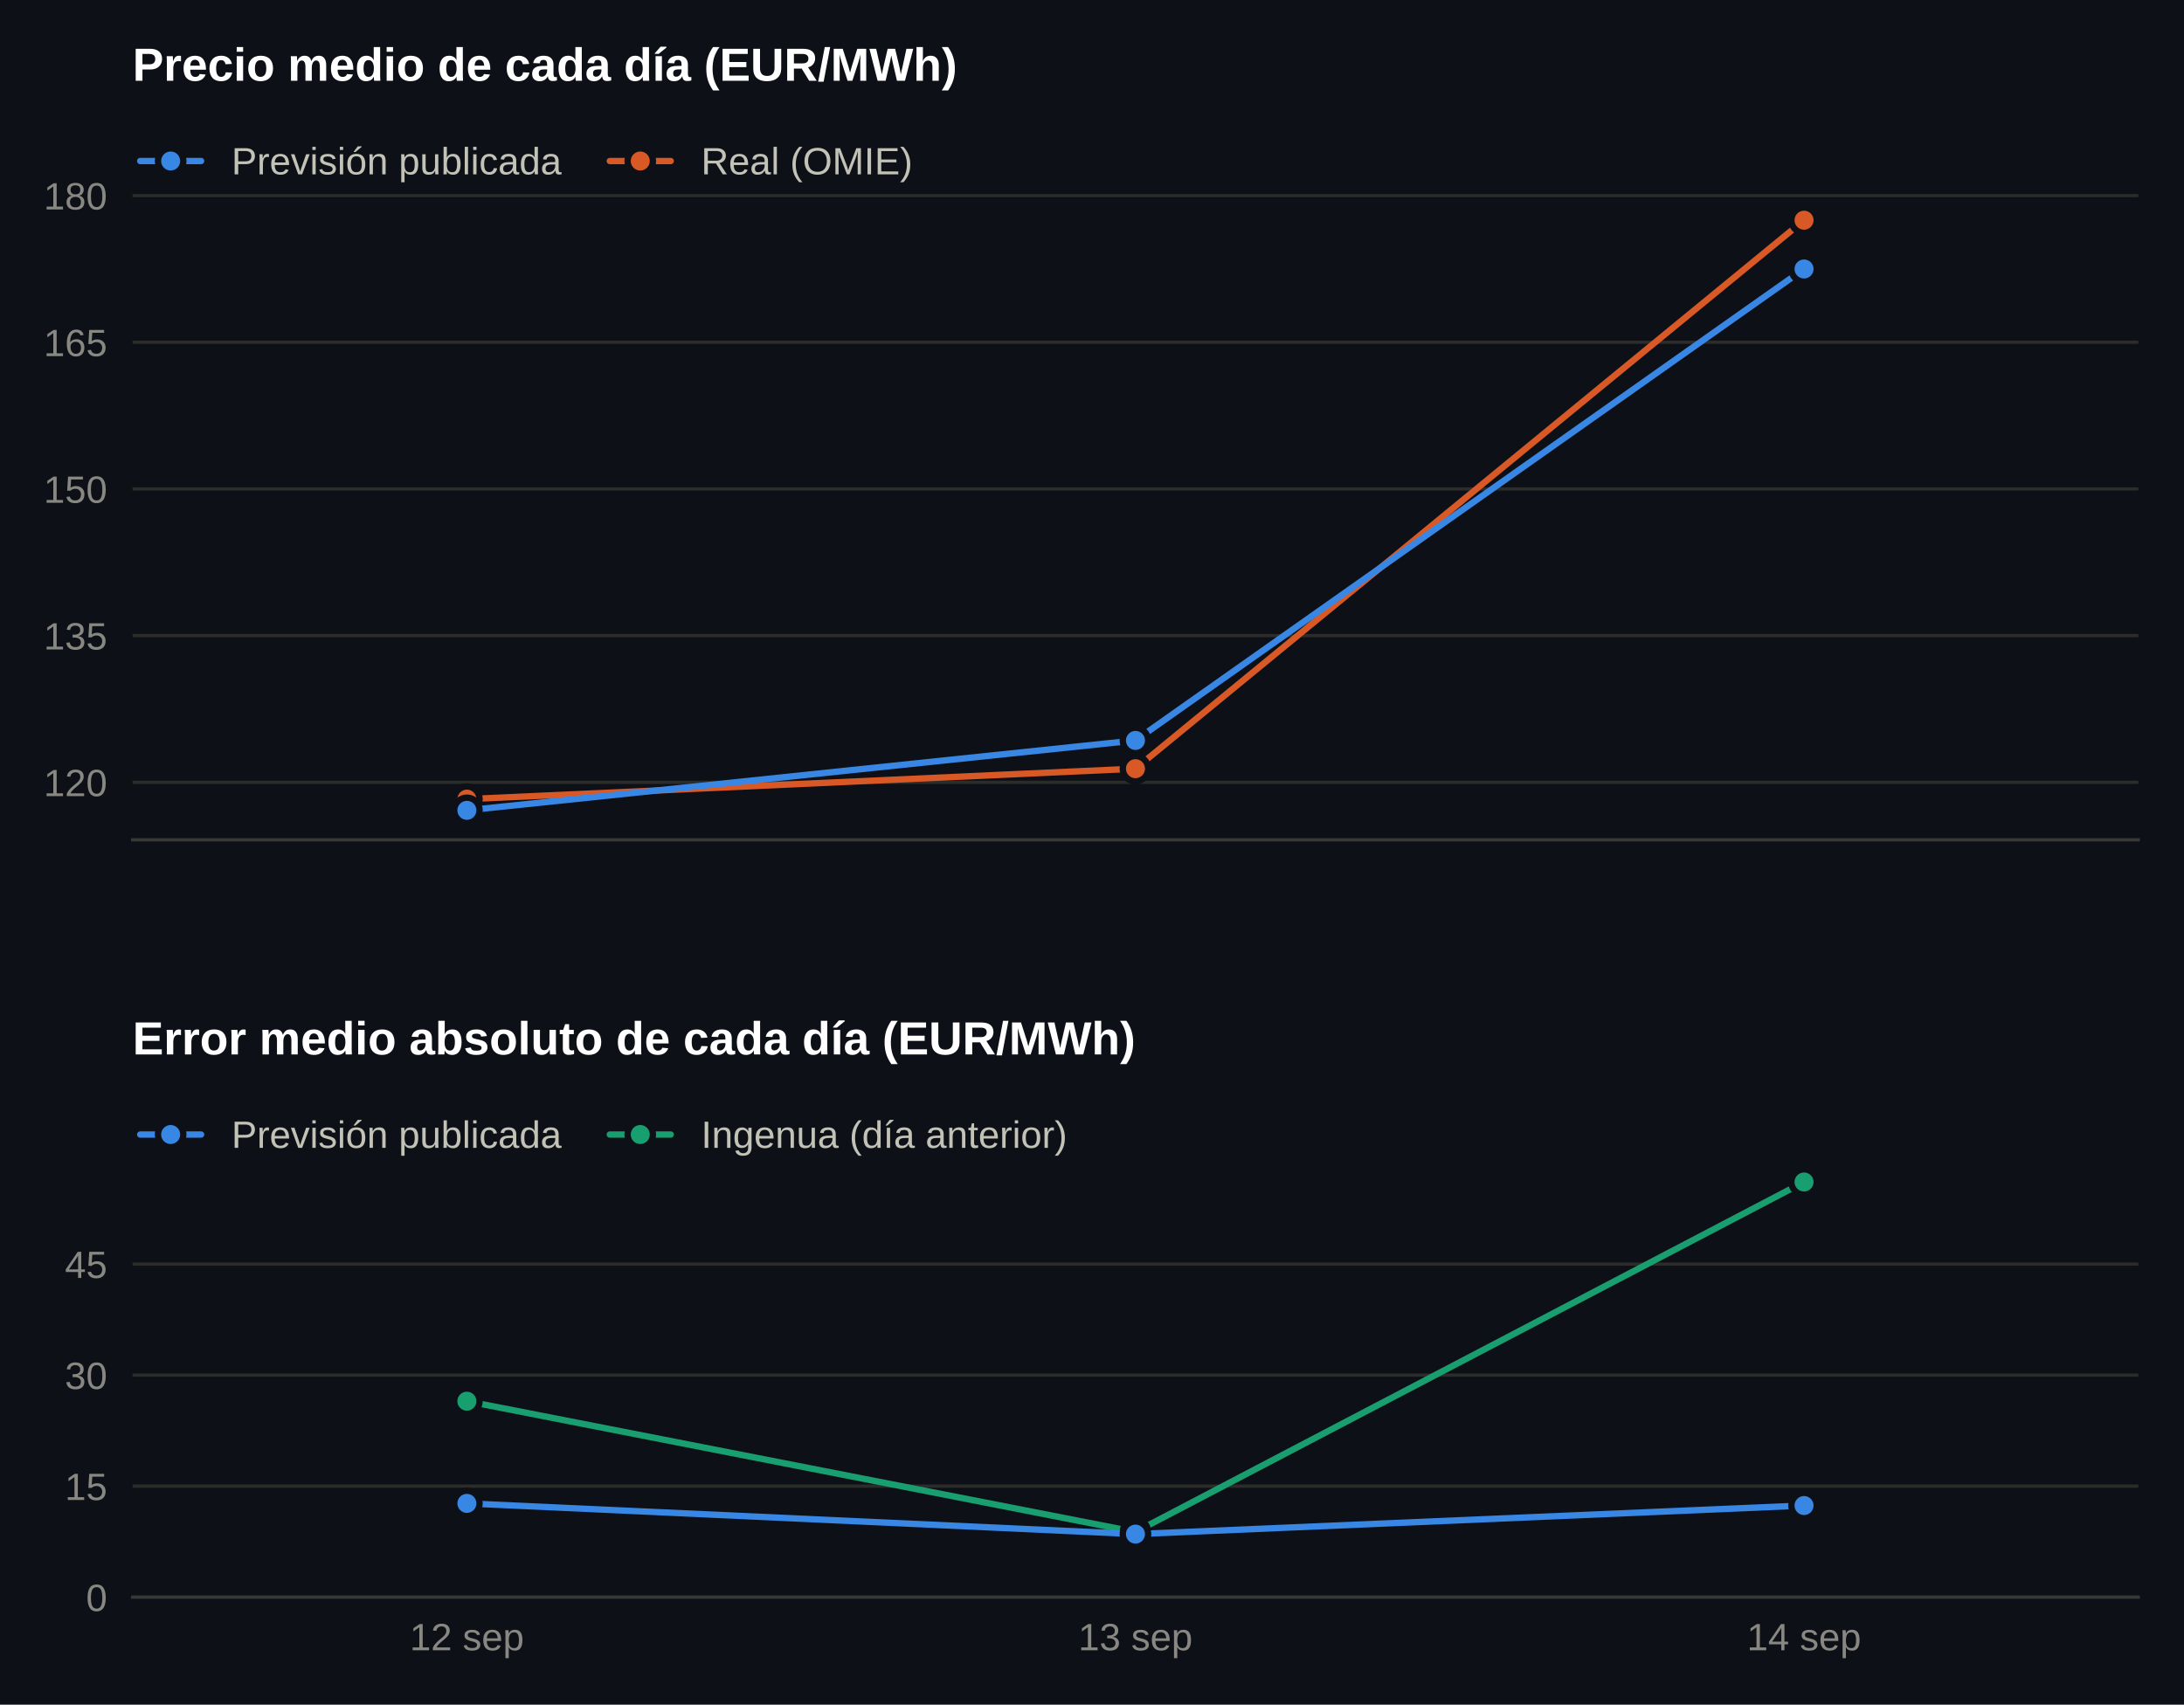
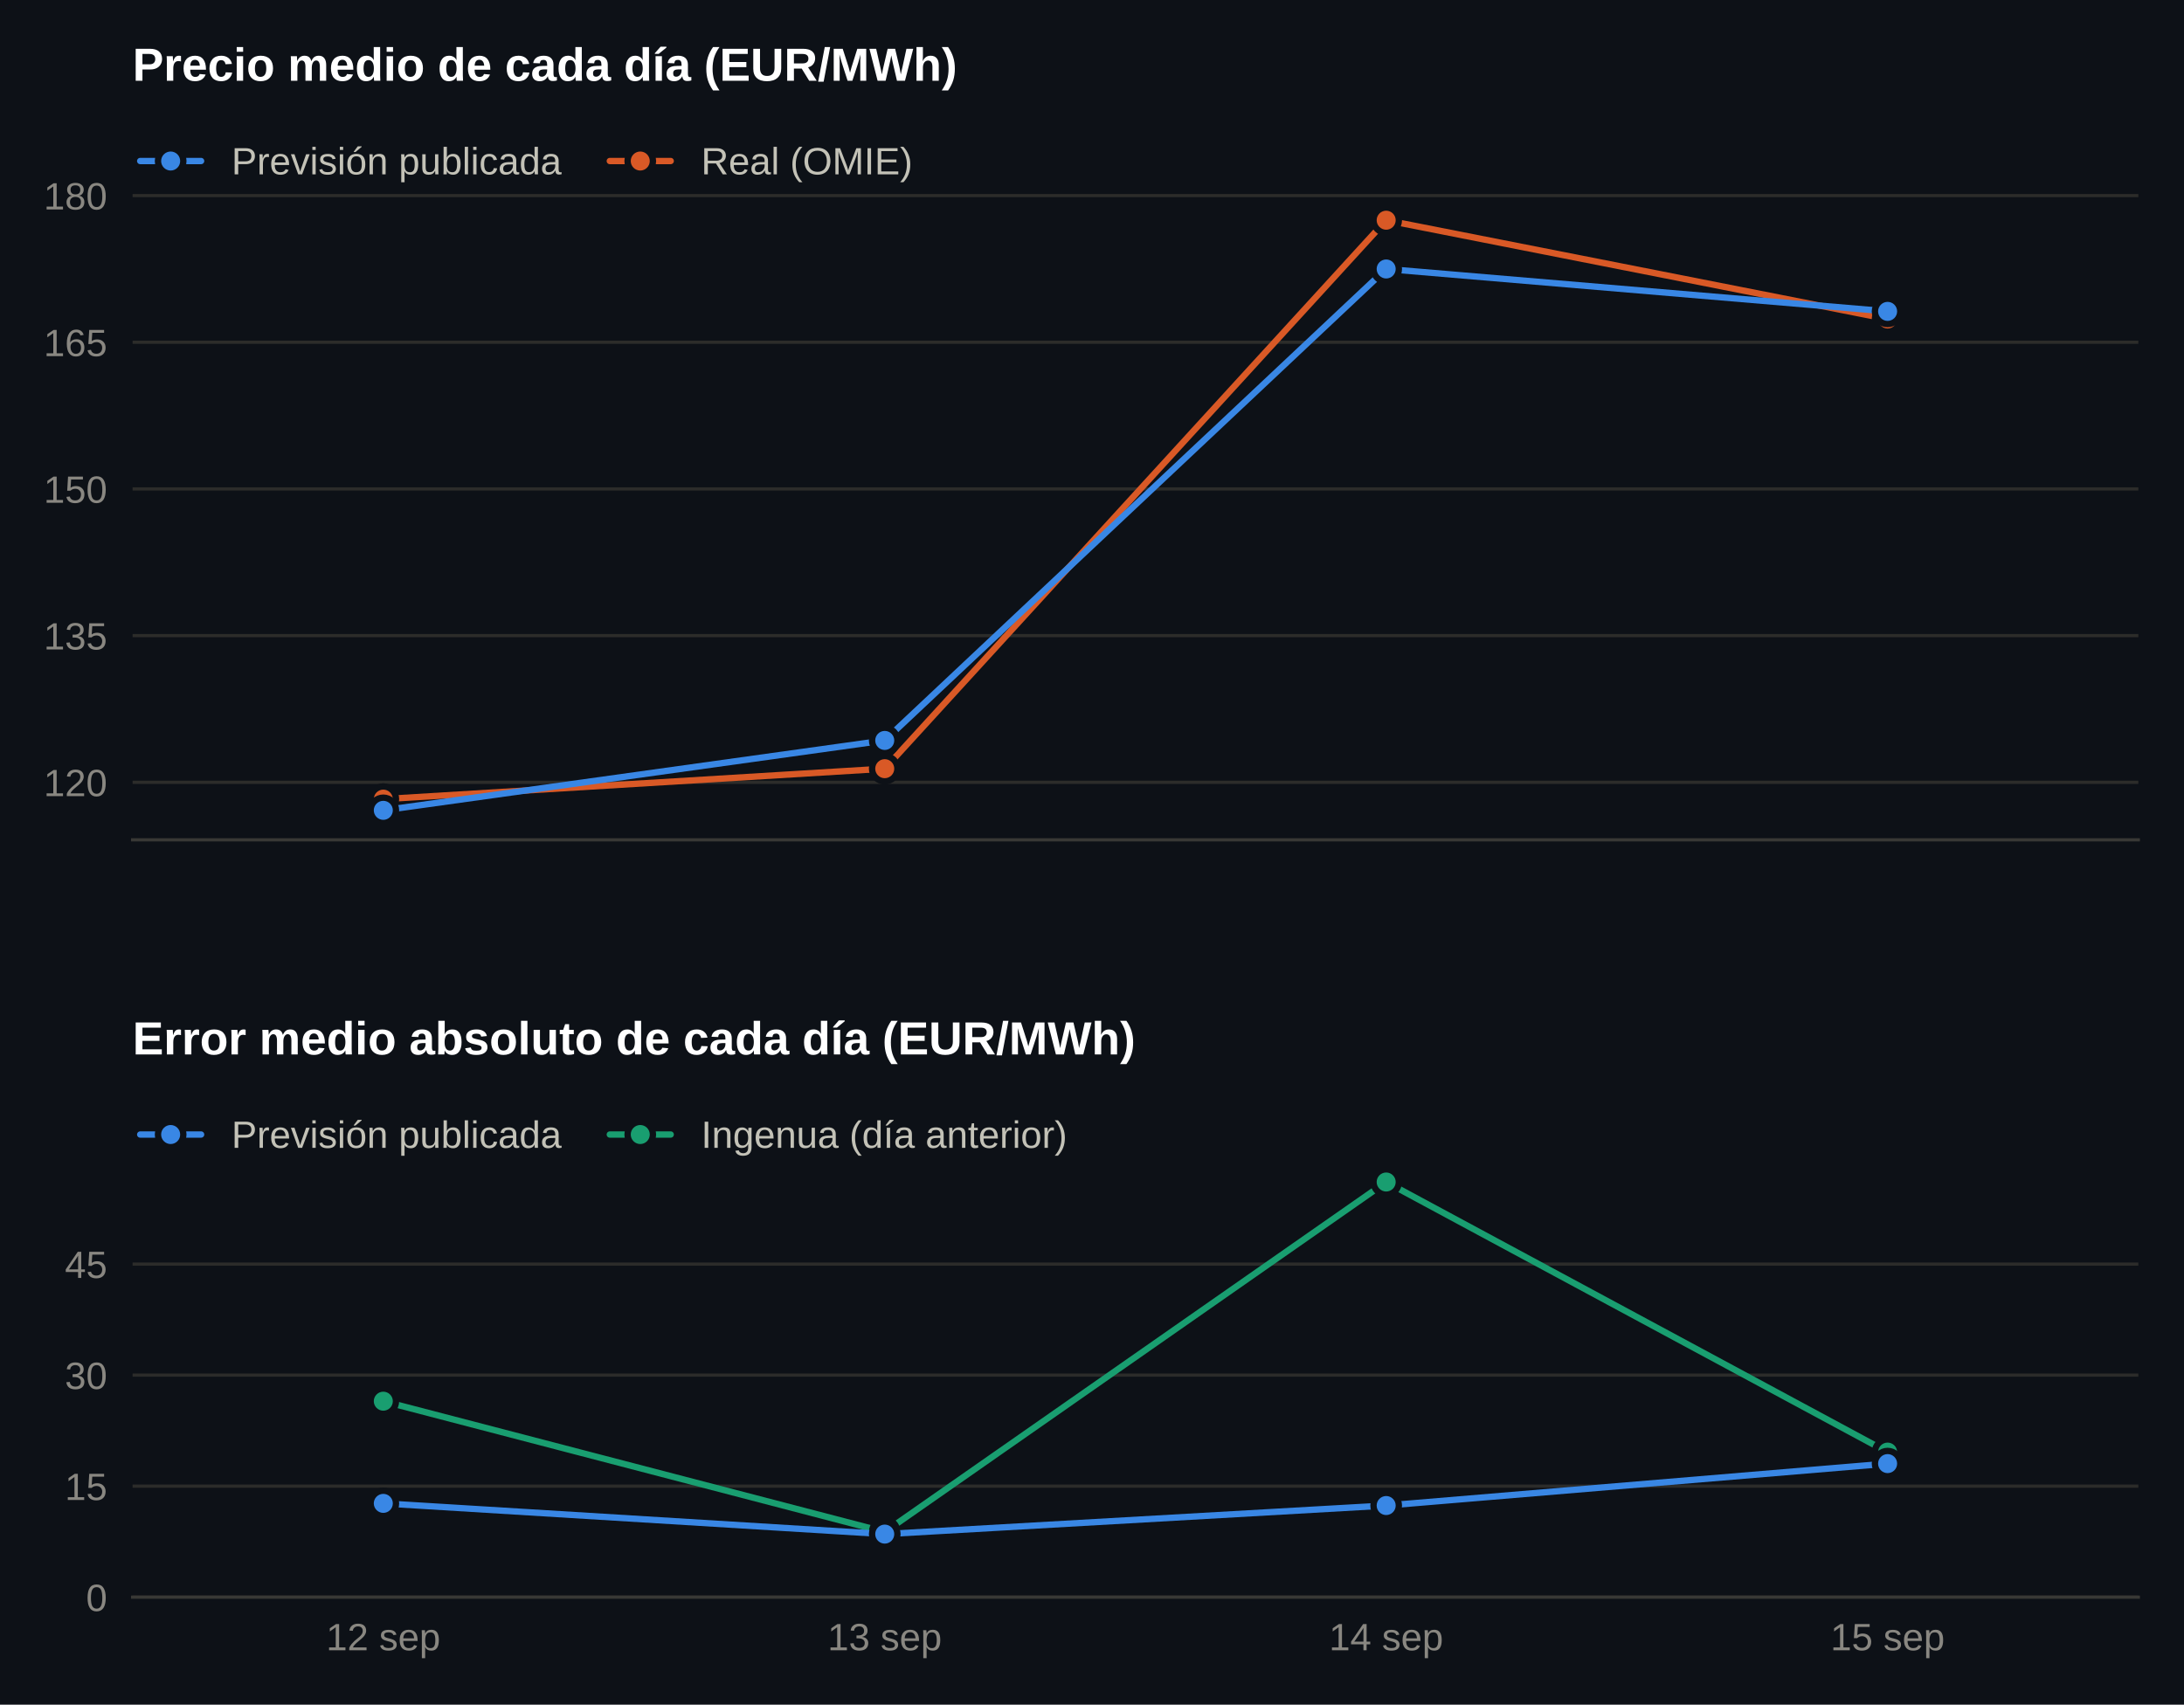
<svg xmlns="http://www.w3.org/2000/svg" xmlns:xlink="http://www.w3.org/1999/xlink" width="516.455pt" height="403.166pt" viewBox="0 0 516.455 403.166" version="1.1">
  <defs>
    <style type="text/css">*{stroke-linejoin: round; stroke-linecap: butt}</style>
  </defs>
  <g id="figure_1">
    <g id="patch_1">
      <path d="M 0 403.166  L 516.455 403.166  L 516.455 0  L 0 0  z " style="fill: #0d1117" />
    </g>
    <g id="axes_1">
      <g id="patch_2">
        <path d="M 31.355 198.629  L 505.655 198.629  L 505.655 45.103  L 31.355 45.103  z " style="fill: #0d1117" />
      </g>
      <g id="matplotlib.axis_1">
        <g id="xtick_1">
          <g id="line2d_1" />
        </g>
        <g id="xtick_2">
          <g id="line2d_2" />
        </g>
        <g id="xtick_3">
          <g id="line2d_3" />
        </g>
+         <g id="xtick_4">
+           <g id="line2d_4" />
+         </g>
      </g>
      <g id="matplotlib.axis_2">
        <g id="ytick_1">
-           <g id="line2d_4">
+           <g id="line2d_5">
            <path d="M 31.355 185.019  L 505.655 185.019  " clip-path="url(#pcca6787718)" style="fill: none; stroke: #2c2c2a; stroke-width: 0.75; stroke-linecap: square" />
          </g>
-           <g id="line2d_5" />
+           <g id="line2d_6" />
          <g id="text_1">
            <text style="font-size: 9px; font-family: 'Segoe UI', 'Helvetica Neue', 'Arial', 'DejaVu Sans', sans-serif; text-anchor: end; fill: #898781" x="25.355" y="188.295" transform="rotate(-0 25.35469 188.2951)">120</text>
          </g>
        </g>
        <g id="ytick_2">
-           <g id="line2d_6">
+           <g id="line2d_7">
            <path d="M 31.355 150.329  L 505.655 150.329  " clip-path="url(#pcca6787718)" style="fill: none; stroke: #2c2c2a; stroke-width: 0.75; stroke-linecap: square" />
          </g>
-           <g id="line2d_7" />
+           <g id="line2d_8" />
          <g id="text_2">
            <text style="font-size: 9px; font-family: 'Segoe UI', 'Helvetica Neue', 'Arial', 'DejaVu Sans', sans-serif; text-anchor: end; fill: #898781" x="25.355" y="153.605" transform="rotate(-0 25.35469 153.6052)">135</text>
          </g>
        </g>
        <g id="ytick_3">
-           <g id="line2d_8">
+           <g id="line2d_9">
            <path d="M 31.355 115.639  L 505.655 115.639  " clip-path="url(#pcca6787718)" style="fill: none; stroke: #2c2c2a; stroke-width: 0.75; stroke-linecap: square" />
          </g>
-           <g id="line2d_9" />
+           <g id="line2d_10" />
          <g id="text_3">
            <text style="font-size: 9px; font-family: 'Segoe UI', 'Helvetica Neue', 'Arial', 'DejaVu Sans', sans-serif; text-anchor: end; fill: #898781" x="25.355" y="118.915" transform="rotate(-0 25.35469 118.9154)">150</text>
          </g>
        </g>
        <g id="ytick_4">
-           <g id="line2d_10">
+           <g id="line2d_11">
            <path d="M 31.355 80.949  L 505.655 80.949  " clip-path="url(#pcca6787718)" style="fill: none; stroke: #2c2c2a; stroke-width: 0.75; stroke-linecap: square" />
          </g>
-           <g id="line2d_11" />
+           <g id="line2d_12" />
          <g id="text_4">
            <text style="font-size: 9px; font-family: 'Segoe UI', 'Helvetica Neue', 'Arial', 'DejaVu Sans', sans-serif; text-anchor: end; fill: #898781" x="25.355" y="84.226" transform="rotate(-0 25.35469 84.22559)">165</text>
          </g>
        </g>
        <g id="ytick_5">
-           <g id="line2d_12">
+           <g id="line2d_13">
            <path d="M 31.355 46.26  L 505.655 46.26  " clip-path="url(#pcca6787718)" style="fill: none; stroke: #2c2c2a; stroke-width: 0.75; stroke-linecap: square" />
          </g>
-           <g id="line2d_13" />
+           <g id="line2d_14" />
          <g id="text_5">
            <text style="font-size: 9px; font-family: 'Segoe UI', 'Helvetica Neue', 'Arial', 'DejaVu Sans', sans-serif; text-anchor: end; fill: #898781" x="25.355" y="49.536" transform="rotate(-0 25.35469 49.53576)">180</text>
          </g>
        </g>
      </g>
-       <g id="line2d_14">
-         <path d="M 110.405 189.002  L 268.505 181.798  L 426.605 52.082  " clip-path="url(#pcca6787718)" style="fill: none; stroke: #d95926; stroke-width: 1.5; stroke-linecap: round" />
+       <g id="line2d_15">
+         <path d="M 90.642 189.002  L 209.217 181.798  L 327.792 52.082  L 446.367 75.451  " clip-path="url(#pcca6787718)" style="fill: none; stroke: #d95926; stroke-width: 1.5; stroke-linecap: round" />
        <defs>
          <path id="m7afbdd8af4" d="M 0 3  C 0.796 3 1.559 2.684 2.121 2.121  C 2.684 1.559 3 0.796 3 0  C 3 -0.796 2.684 -1.559 2.121 -2.121  C 1.559 -2.684 0.796 -3 0 -3  C -0.796 -3 -1.559 -2.684 -2.121 -2.121  C -2.684 -1.559 -3 -0.796 -3 0  C -3 0.796 -2.684 1.559 -2.121 2.121  C -1.559 2.684 -0.796 3 0 3  z " style="stroke: #0d1117; stroke-width: 1.5" />
        </defs>
        <g clip-path="url(#pcca6787718)">
-           <use xlink:href="#m7afbdd8af4" x="110.405" y="189.002" style="fill: #d95926; stroke: #0d1117; stroke-width: 1.5" />
-           <use xlink:href="#m7afbdd8af4" x="268.505" y="181.798" style="fill: #d95926; stroke: #0d1117; stroke-width: 1.5" />
-           <use xlink:href="#m7afbdd8af4" x="426.605" y="52.082" style="fill: #d95926; stroke: #0d1117; stroke-width: 1.5" />
+           <use xlink:href="#m7afbdd8af4" x="90.642" y="189.002" style="fill: #d95926; stroke: #0d1117; stroke-width: 1.5" />
+           <use xlink:href="#m7afbdd8af4" x="209.217" y="181.798" style="fill: #d95926; stroke: #0d1117; stroke-width: 1.5" />
+           <use xlink:href="#m7afbdd8af4" x="327.792" y="52.082" style="fill: #d95926; stroke: #0d1117; stroke-width: 1.5" />
+           <use xlink:href="#m7afbdd8af4" x="446.367" y="75.451" style="fill: #d95926; stroke: #0d1117; stroke-width: 1.5" />
        </g>
      </g>
      <g id="patch_3">
        <path d="M 31.355 198.629  L 505.655 198.629  " style="fill: none; stroke: #383835; stroke-width: 0.75; stroke-linejoin: miter; stroke-linecap: square" />
      </g>
-       <g id="line2d_15">
-         <path d="M 110.405 191.651  L 268.505 175.119  L 426.605 63.616  " clip-path="url(#pcca6787718)" style="fill: none; stroke: #3987e5; stroke-width: 1.5; stroke-linecap: round" />
+       <g id="line2d_16">
+         <path d="M 90.642 191.651  L 209.217 175.119  L 327.792 63.616  L 446.367 73.644  " clip-path="url(#pcca6787718)" style="fill: none; stroke: #3987e5; stroke-width: 1.5; stroke-linecap: round" />
        <defs>
          <path id="m2481d50546" d="M 0 3  C 0.796 3 1.559 2.684 2.121 2.121  C 2.684 1.559 3 0.796 3 0  C 3 -0.796 2.684 -1.559 2.121 -2.121  C 1.559 -2.684 0.796 -3 0 -3  C -0.796 -3 -1.559 -2.684 -2.121 -2.121  C -2.684 -1.559 -3 -0.796 -3 0  C -3 0.796 -2.684 1.559 -2.121 2.121  C -1.559 2.684 -0.796 3 0 3  z " style="stroke: #0d1117; stroke-width: 1.5" />
        </defs>
        <g clip-path="url(#pcca6787718)">
-           <use xlink:href="#m2481d50546" x="110.405" y="191.651" style="fill: #3987e5; stroke: #0d1117; stroke-width: 1.5" />
-           <use xlink:href="#m2481d50546" x="268.505" y="175.119" style="fill: #3987e5; stroke: #0d1117; stroke-width: 1.5" />
-           <use xlink:href="#m2481d50546" x="426.605" y="63.616" style="fill: #3987e5; stroke: #0d1117; stroke-width: 1.5" />
+           <use xlink:href="#m2481d50546" x="90.642" y="191.651" style="fill: #3987e5; stroke: #0d1117; stroke-width: 1.5" />
+           <use xlink:href="#m2481d50546" x="209.217" y="175.119" style="fill: #3987e5; stroke: #0d1117; stroke-width: 1.5" />
+           <use xlink:href="#m2481d50546" x="327.792" y="63.616" style="fill: #3987e5; stroke: #0d1117; stroke-width: 1.5" />
+           <use xlink:href="#m2481d50546" x="446.367" y="73.644" style="fill: #3987e5; stroke: #0d1117; stroke-width: 1.5" />
        </g>
      </g>
      <g id="text_6">
        <text style="font-weight: 600; font-size: 11px; font-family: 'Segoe UI', 'Helvetica Neue', 'Arial', 'DejaVu Sans', sans-serif; text-anchor: start; fill: #ffffff" x="31.355" y="19.103" transform="rotate(-0 31.35469 19.10328)">Precio medio de cada día (EUR/MWh)</text>
      </g>
      <g id="legend_1">
-         <g id="line2d_16">
+         <g id="line2d_17">
          <path d="M 33.155 38.083  L 40.355 38.083  L 47.555 38.083  " style="fill: none; stroke: #3987e5; stroke-width: 1.5; stroke-linecap: round" />
          <g>
            <use xlink:href="#m2481d50546" x="40.355" y="38.083" style="fill: #3987e5; stroke: #0d1117; stroke-width: 1.5" />
          </g>
        </g>
        <g id="text_7">
          <text style="font-size: 9px; font-family: 'Segoe UI', 'Helvetica Neue', 'Arial', 'DejaVu Sans', sans-serif; text-anchor: start; fill: #c3c2b7" x="54.755" y="41.233" transform="rotate(-0 54.75469 41.23328)">Previsión publicada</text>
        </g>
-         <g id="line2d_17">
+         <g id="line2d_18">
          <path d="M 144.203 38.083  L 151.403 38.083  L 158.603 38.083  " style="fill: none; stroke: #d95926; stroke-width: 1.5; stroke-linecap: round" />
          <g>
            <use xlink:href="#m7afbdd8af4" x="151.403" y="38.083" style="fill: #d95926; stroke: #0d1117; stroke-width: 1.5" />
          </g>
        </g>
        <g id="text_8">
          <text style="font-size: 9px; font-family: 'Segoe UI', 'Helvetica Neue', 'Arial', 'DejaVu Sans', sans-serif; text-anchor: start; fill: #c3c2b7" x="165.803" y="41.233" transform="rotate(-0 165.8034 41.23328)">Real (OMIE)</text>
        </g>
      </g>
    </g>
    <g id="axes_2">
      <g id="patch_4">
        <path d="M 31.355 377.743  L 505.655 377.743  L 505.655 275.393  L 31.355 275.393  z " style="fill: #0d1117" />
      </g>
      <g id="matplotlib.axis_3">
-         <g id="xtick_4">
-           <g id="line2d_18" />
-           <g id="text_9">
-             <text style="font-size: 9px; font-family: 'Segoe UI', 'Helvetica Neue', 'Arial', 'DejaVu Sans', sans-serif; text-anchor: middle; fill: #898781" x="110.405" y="390.296" transform="rotate(-0 110.4047 390.2955)">12 sep</text>
-           </g>
-         </g>
        <g id="xtick_5">
          <g id="line2d_19" />
-           <g id="text_10">
-             <text style="font-size: 9px; font-family: 'Segoe UI', 'Helvetica Neue', 'Arial', 'DejaVu Sans', sans-serif; text-anchor: middle; fill: #898781" x="268.505" y="390.296" transform="rotate(-0 268.5047 390.2955)">13 sep</text>
+           <g id="text_9">
+             <text style="font-size: 9px; font-family: 'Segoe UI', 'Helvetica Neue', 'Arial', 'DejaVu Sans', sans-serif; text-anchor: middle; fill: #898781" x="90.642" y="390.296" transform="rotate(-0 90.64219 390.2955)">12 sep</text>
          </g>
        </g>
        <g id="xtick_6">
          <g id="line2d_20" />
+           <g id="text_10">
+             <text style="font-size: 9px; font-family: 'Segoe UI', 'Helvetica Neue', 'Arial', 'DejaVu Sans', sans-serif; text-anchor: middle; fill: #898781" x="209.217" y="390.296" transform="rotate(-0 209.2172 390.2955)">13 sep</text>
+           </g>
+         </g>
+         <g id="xtick_7">
+           <g id="line2d_21" />
          <g id="text_11">
-             <text style="font-size: 9px; font-family: 'Segoe UI', 'Helvetica Neue', 'Arial', 'DejaVu Sans', sans-serif; text-anchor: middle; fill: #898781" x="426.605" y="390.296" transform="rotate(-0 426.6047 390.2955)">14 sep</text>
+             <text style="font-size: 9px; font-family: 'Segoe UI', 'Helvetica Neue', 'Arial', 'DejaVu Sans', sans-serif; text-anchor: middle; fill: #898781" x="327.792" y="390.296" transform="rotate(-0 327.7922 390.2955)">14 sep</text>
+           </g>
+         </g>
+         <g id="xtick_8">
+           <g id="line2d_22" />
+           <g id="text_12">
+             <text style="font-size: 9px; font-family: 'Segoe UI', 'Helvetica Neue', 'Arial', 'DejaVu Sans', sans-serif; text-anchor: middle; fill: #898781" x="446.367" y="390.296" transform="rotate(-0 446.3672 390.2955)">15 sep</text>
          </g>
        </g>
      </g>
      <g id="matplotlib.axis_4">
        <g id="ytick_6">
-           <g id="line2d_21">
+           <g id="line2d_23">
            <path d="M 31.355 377.743  L 505.655 377.743  " clip-path="url(#pa7844a86a4)" style="fill: none; stroke: #2c2c2a; stroke-width: 0.75; stroke-linecap: square" />
-           </g>
-           <g id="line2d_22" />
-           <g id="text_12">
-             <text style="font-size: 9px; font-family: 'Segoe UI', 'Helvetica Neue', 'Arial', 'DejaVu Sans', sans-serif; text-anchor: end; fill: #898781" x="25.355" y="381.019" transform="rotate(-0 25.35469 381.0194)">0</text>
-           </g>
-         </g>
-         <g id="ytick_7">
-           <g id="line2d_23">
-             <path d="M 31.355 351.485  L 505.655 351.485  " clip-path="url(#pa7844a86a4)" style="fill: none; stroke: #2c2c2a; stroke-width: 0.75; stroke-linecap: square" />
          </g>
          <g id="line2d_24" />
          <g id="text_13">
-             <text style="font-size: 9px; font-family: 'Segoe UI', 'Helvetica Neue', 'Arial', 'DejaVu Sans', sans-serif; text-anchor: end; fill: #898781" x="25.355" y="354.761" transform="rotate(-0 25.35469 354.7614)">15</text>
-           </g>
-         </g>
-         <g id="ytick_8">
+             <text style="font-size: 9px; font-family: 'Segoe UI', 'Helvetica Neue', 'Arial', 'DejaVu Sans', sans-serif; text-anchor: end; fill: #898781" x="25.355" y="381.019" transform="rotate(-0 25.35469 381.0194)">0</text>
+           </g>
+         </g>
+         <g id="ytick_7">
          <g id="line2d_25">
-             <path d="M 31.355 325.227  L 505.655 325.227  " clip-path="url(#pa7844a86a4)" style="fill: none; stroke: #2c2c2a; stroke-width: 0.75; stroke-linecap: square" />
+             <path d="M 31.355 351.485  L 505.655 351.485  " clip-path="url(#pa7844a86a4)" style="fill: none; stroke: #2c2c2a; stroke-width: 0.75; stroke-linecap: square" />
          </g>
          <g id="line2d_26" />
          <g id="text_14">
-             <text style="font-size: 9px; font-family: 'Segoe UI', 'Helvetica Neue', 'Arial', 'DejaVu Sans', sans-serif; text-anchor: end; fill: #898781" x="25.355" y="328.503" transform="rotate(-0 25.35469 328.5034)">30</text>
-           </g>
-         </g>
-         <g id="ytick_9">
+             <text style="font-size: 9px; font-family: 'Segoe UI', 'Helvetica Neue', 'Arial', 'DejaVu Sans', sans-serif; text-anchor: end; fill: #898781" x="25.355" y="354.761" transform="rotate(-0 25.35469 354.7614)">15</text>
+           </g>
+         </g>
+         <g id="ytick_8">
          <g id="line2d_27">
-             <path d="M 31.355 298.969  L 505.655 298.969  " clip-path="url(#pa7844a86a4)" style="fill: none; stroke: #2c2c2a; stroke-width: 0.75; stroke-linecap: square" />
+             <path d="M 31.355 325.227  L 505.655 325.227  " clip-path="url(#pa7844a86a4)" style="fill: none; stroke: #2c2c2a; stroke-width: 0.75; stroke-linecap: square" />
          </g>
          <g id="line2d_28" />
          <g id="text_15">
+             <text style="font-size: 9px; font-family: 'Segoe UI', 'Helvetica Neue', 'Arial', 'DejaVu Sans', sans-serif; text-anchor: end; fill: #898781" x="25.355" y="328.503" transform="rotate(-0 25.35469 328.5034)">30</text>
+           </g>
+         </g>
+         <g id="ytick_9">
+           <g id="line2d_29">
+             <path d="M 31.355 298.969  L 505.655 298.969  " clip-path="url(#pa7844a86a4)" style="fill: none; stroke: #2c2c2a; stroke-width: 0.75; stroke-linecap: square" />
+           </g>
+           <g id="line2d_30" />
+           <g id="text_16">
            <text style="font-size: 9px; font-family: 'Segoe UI', 'Helvetica Neue', 'Arial', 'DejaVu Sans', sans-serif; text-anchor: end; fill: #898781" x="25.355" y="302.245" transform="rotate(-0 25.35469 302.2454)">45</text>
          </g>
        </g>
      </g>
-       <g id="line2d_29">
-         <path d="M 110.405 331.394  L 268.505 362.327  L 426.605 279.556  " clip-path="url(#pa7844a86a4)" style="fill: none; stroke: #199e70; stroke-width: 1.5; stroke-linecap: round" />
+       <g id="line2d_31">
+         <path d="M 90.642 331.394  L 209.217 362.327  L 327.792 279.556  L 446.367 343.436  " clip-path="url(#pa7844a86a4)" style="fill: none; stroke: #199e70; stroke-width: 1.5; stroke-linecap: round" />
        <defs>
          <path id="m3a2acce67b" d="M 0 3  C 0.796 3 1.559 2.684 2.121 2.121  C 2.684 1.559 3 0.796 3 0  C 3 -0.796 2.684 -1.559 2.121 -2.121  C 1.559 -2.684 0.796 -3 0 -3  C -0.796 -3 -1.559 -2.684 -2.121 -2.121  C -2.684 -1.559 -3 -0.796 -3 0  C -3 0.796 -2.684 1.559 -2.121 2.121  C -1.559 2.684 -0.796 3 0 3  z " style="stroke: #0d1117; stroke-width: 1.5" />
        </defs>
        <g clip-path="url(#pa7844a86a4)">
-           <use xlink:href="#m3a2acce67b" x="110.405" y="331.394" style="fill: #199e70; stroke: #0d1117; stroke-width: 1.5" />
-           <use xlink:href="#m3a2acce67b" x="268.505" y="362.327" style="fill: #199e70; stroke: #0d1117; stroke-width: 1.5" />
-           <use xlink:href="#m3a2acce67b" x="426.605" y="279.556" style="fill: #199e70; stroke: #0d1117; stroke-width: 1.5" />
+           <use xlink:href="#m3a2acce67b" x="90.642" y="331.394" style="fill: #199e70; stroke: #0d1117; stroke-width: 1.5" />
+           <use xlink:href="#m3a2acce67b" x="209.217" y="362.327" style="fill: #199e70; stroke: #0d1117; stroke-width: 1.5" />
+           <use xlink:href="#m3a2acce67b" x="327.792" y="279.556" style="fill: #199e70; stroke: #0d1117; stroke-width: 1.5" />
+           <use xlink:href="#m3a2acce67b" x="446.367" y="343.436" style="fill: #199e70; stroke: #0d1117; stroke-width: 1.5" />
        </g>
      </g>
      <g id="patch_5">
        <path d="M 31.355 377.743  L 505.655 377.743  " style="fill: none; stroke: #383835; stroke-width: 0.75; stroke-linejoin: miter; stroke-linecap: square" />
      </g>
-       <g id="line2d_30">
-         <path d="M 110.405 355.562  L 268.505 362.829  L 426.605 356.072  " clip-path="url(#pa7844a86a4)" style="fill: none; stroke: #3987e5; stroke-width: 1.5; stroke-linecap: round" />
+       <g id="line2d_32">
+         <path d="M 90.642 355.562  L 209.217 362.829  L 327.792 356.072  L 446.367 346.155  " clip-path="url(#pa7844a86a4)" style="fill: none; stroke: #3987e5; stroke-width: 1.5; stroke-linecap: round" />
        <g clip-path="url(#pa7844a86a4)">
-           <use xlink:href="#m2481d50546" x="110.405" y="355.562" style="fill: #3987e5; stroke: #0d1117; stroke-width: 1.5" />
-           <use xlink:href="#m2481d50546" x="268.505" y="362.829" style="fill: #3987e5; stroke: #0d1117; stroke-width: 1.5" />
-           <use xlink:href="#m2481d50546" x="426.605" y="356.072" style="fill: #3987e5; stroke: #0d1117; stroke-width: 1.5" />
-         </g>
-       </g>
-       <g id="text_16">
+           <use xlink:href="#m2481d50546" x="90.642" y="355.562" style="fill: #3987e5; stroke: #0d1117; stroke-width: 1.5" />
+           <use xlink:href="#m2481d50546" x="209.217" y="362.829" style="fill: #3987e5; stroke: #0d1117; stroke-width: 1.5" />
+           <use xlink:href="#m2481d50546" x="327.792" y="356.072" style="fill: #3987e5; stroke: #0d1117; stroke-width: 1.5" />
+           <use xlink:href="#m2481d50546" x="446.367" y="346.155" style="fill: #3987e5; stroke: #0d1117; stroke-width: 1.5" />
+         </g>
+       </g>
+       <g id="text_17">
        <text style="font-weight: 600; font-size: 11px; font-family: 'Segoe UI', 'Helvetica Neue', 'Arial', 'DejaVu Sans', sans-serif; text-anchor: start; fill: #ffffff" x="31.355" y="249.393" transform="rotate(-0 31.35469 249.3925)">Error medio absoluto de cada día (EUR/MWh)</text>
      </g>
      <g id="legend_2">
-         <g id="line2d_31">
+         <g id="line2d_33">
          <path d="M 33.155 268.325  L 40.355 268.325  L 47.555 268.325  " style="fill: none; stroke: #3987e5; stroke-width: 1.5; stroke-linecap: round" />
          <g>
            <use xlink:href="#m2481d50546" x="40.355" y="268.325" style="fill: #3987e5; stroke: #0d1117; stroke-width: 1.5" />
          </g>
        </g>
-         <g id="text_17">
+         <g id="text_18">
          <text style="font-size: 9px; font-family: 'Segoe UI', 'Helvetica Neue', 'Arial', 'DejaVu Sans', sans-serif; text-anchor: start; fill: #c3c2b7" x="54.755" y="271.475" transform="rotate(-0 54.75469 271.4747)">Previsión publicada</text>
        </g>
-         <g id="line2d_32">
+         <g id="line2d_34">
          <path d="M 144.203 268.325  L 151.403 268.325  L 158.603 268.325  " style="fill: none; stroke: #199e70; stroke-width: 1.5; stroke-linecap: round" />
          <g>
            <use xlink:href="#m3a2acce67b" x="151.403" y="268.325" style="fill: #199e70; stroke: #0d1117; stroke-width: 1.5" />
          </g>
        </g>
-         <g id="text_18">
+         <g id="text_19">
          <text style="font-size: 9px; font-family: 'Segoe UI', 'Helvetica Neue', 'Arial', 'DejaVu Sans', sans-serif; text-anchor: start; fill: #c3c2b7" x="165.803" y="271.475" transform="rotate(-0 165.8034 271.4747)">Ingenua (día anterior)</text>
        </g>
      </g>
    </g>
  </g>
  <defs>
    <clipPath id="pcca6787718">
      <rect x="31.355" y="45.103" width="474.3" height="153.526" />
    </clipPath>
    <clipPath id="pa7844a86a4">
      <rect x="31.355" y="275.393" width="474.3" height="102.351" />
    </clipPath>
  </defs>
</svg>
